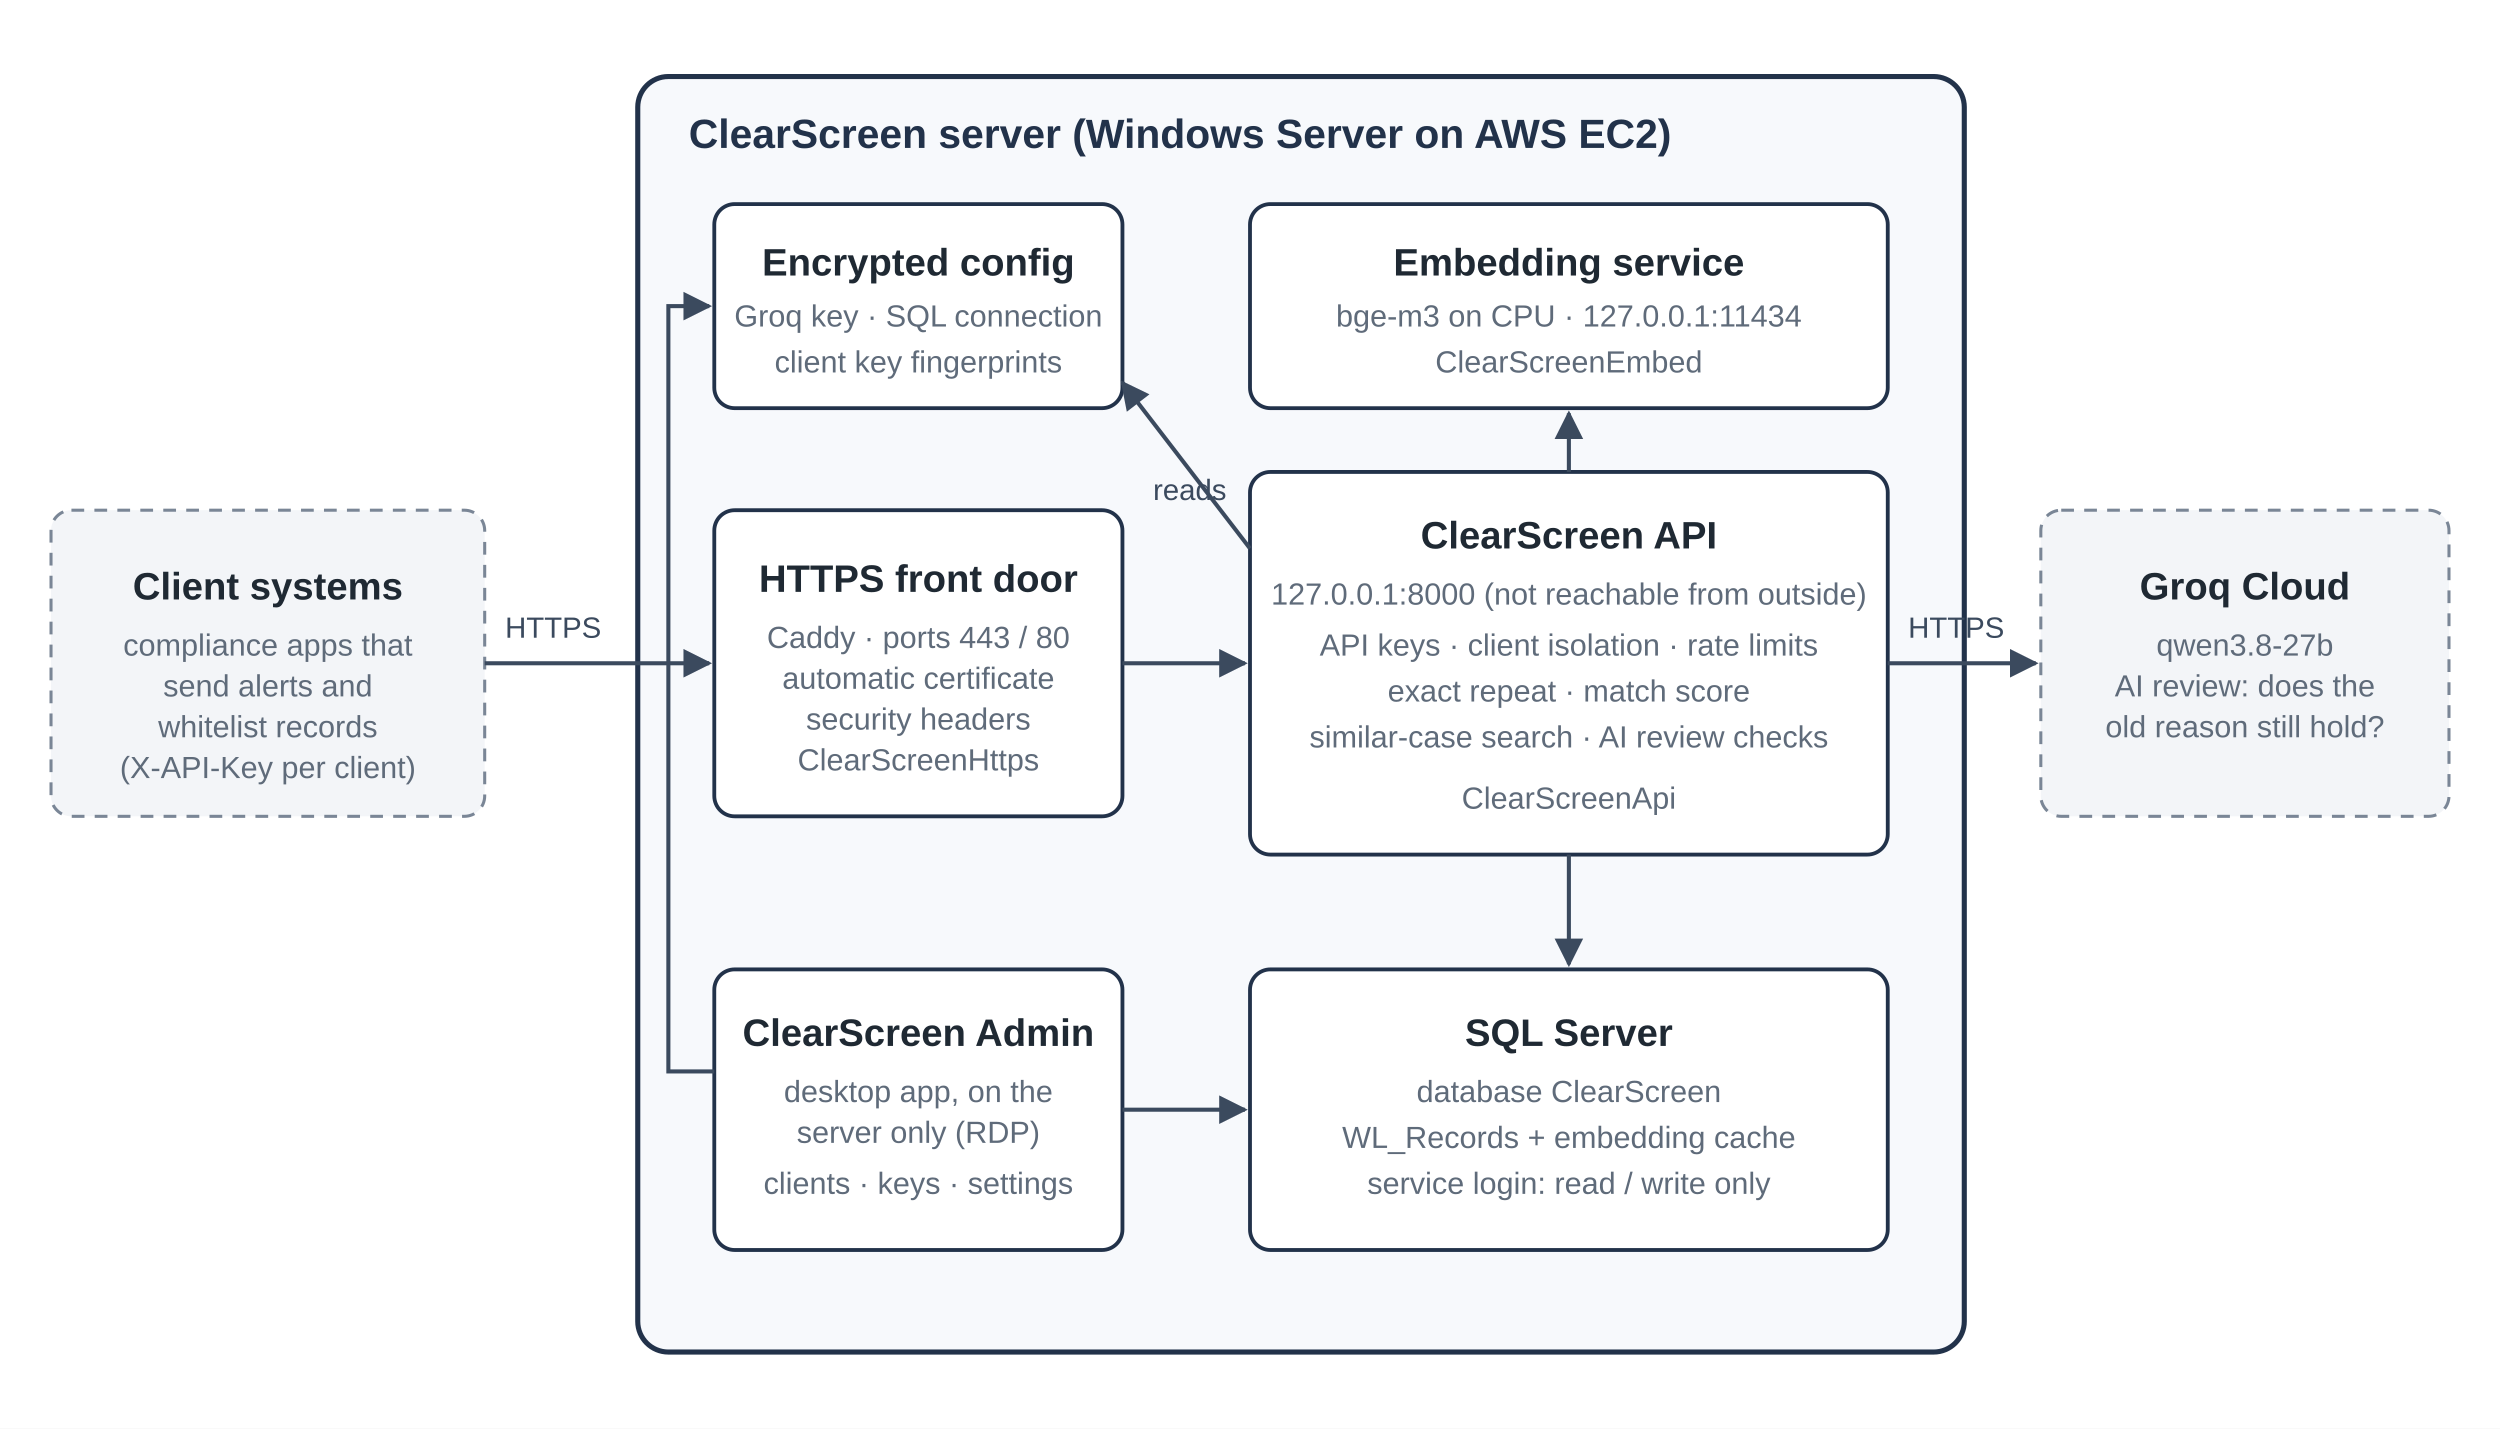
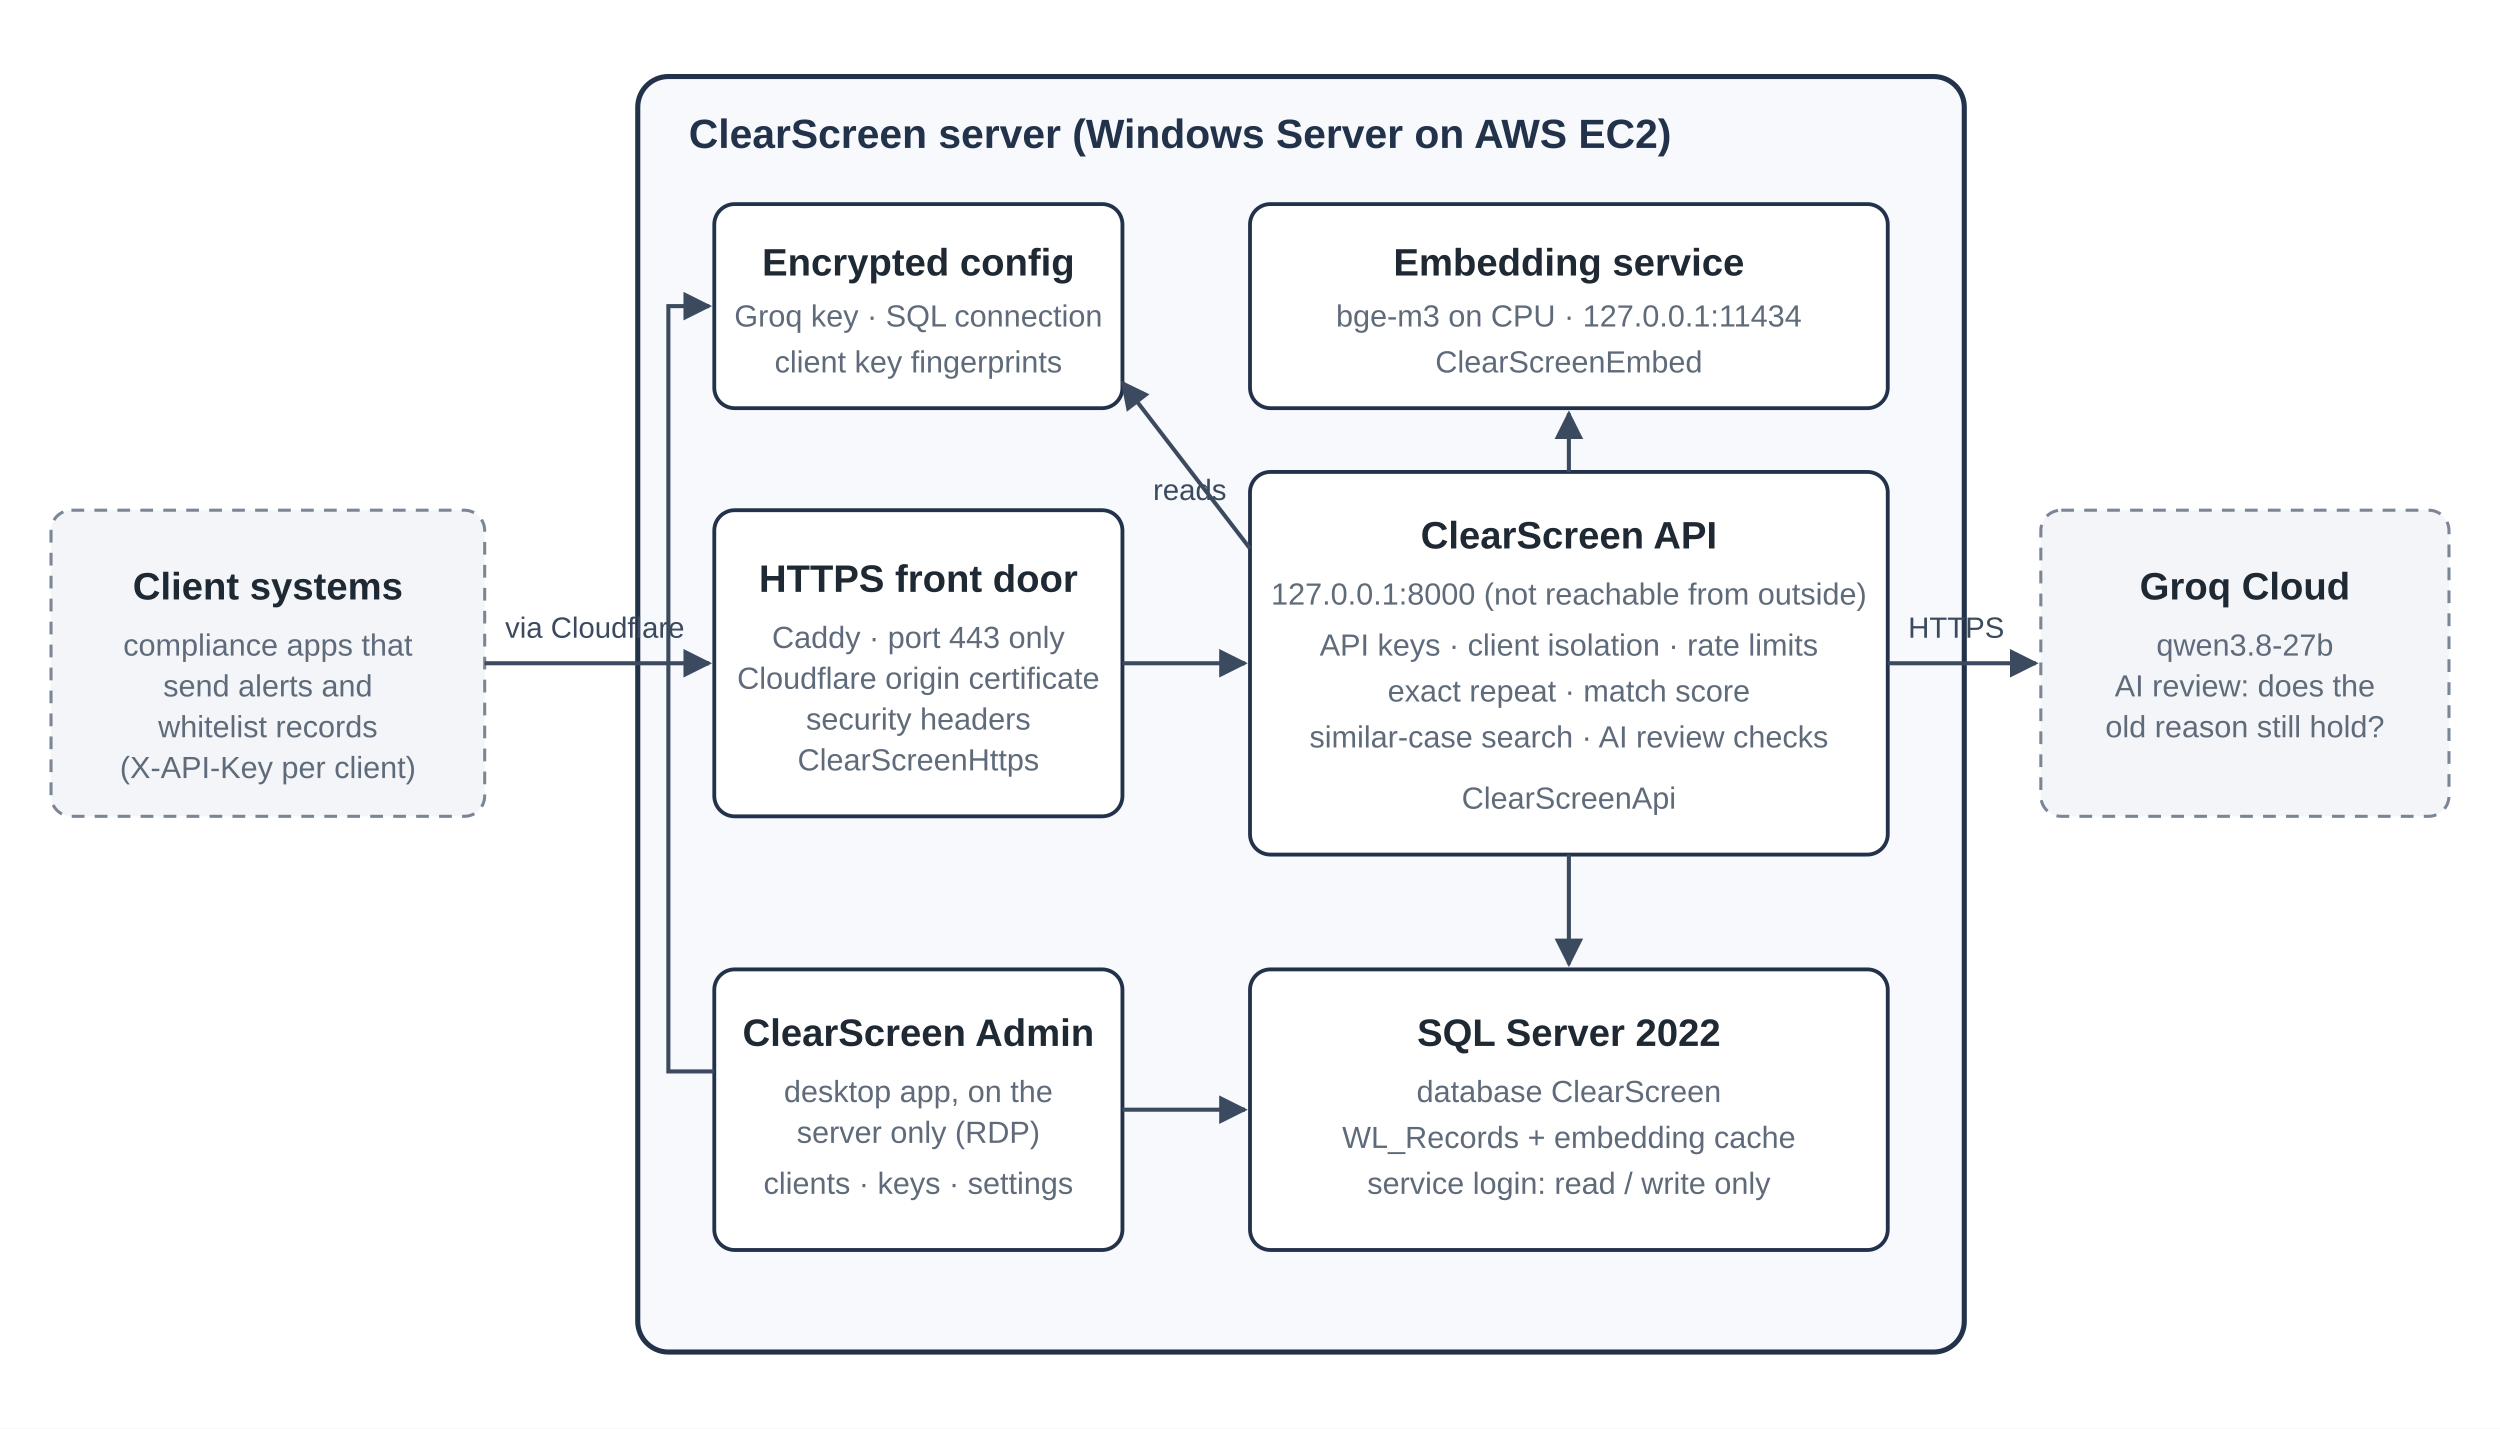
<svg xmlns="http://www.w3.org/2000/svg" viewBox="0 0 980 560" width="980" height="560" font-family="Segoe UI, Arial, sans-serif">
  <defs>
    <marker id="a" viewBox="0 0 10 10" refX="9" refY="5" markerWidth="7" markerHeight="7" orient="auto-start-reverse">
      <path d="M0,0 L10,5 L0,10 z" fill="#3b4a5e" />
    </marker>
    <style>
      .box{fill:#ffffff;stroke:#22324a;stroke-width:1.5;rx:8}
      .ext{fill:#f3f5f8;stroke:#7a8696;stroke-width:1.2;stroke-dasharray:5 4}
      .t{font-size:15px;font-weight:600;fill:#1f2933}
      .s{font-size:12px;fill:#5f6b7a}
      .l{stroke:#3b4a5e;stroke-width:1.6;fill:none;marker-end:url(#a)}
      .lab{font-size:11.5px;fill:#3b4a5e}
    </style>
  </defs>
  <rect width="980" height="560" fill="#ffffff" />
  <rect class="ext" x="20" y="200" width="170" height="120" rx="8" />
  <text class="t" x="105" y="235" text-anchor="middle">Client systems</text>
  <text class="s" x="105" y="257" text-anchor="middle">compliance apps that</text>
  <text class="s" x="105" y="273" text-anchor="middle">send alerts and</text>
  <text class="s" x="105" y="289" text-anchor="middle">whitelist records</text>
  <text class="s" x="105" y="305" text-anchor="middle">(X-API-Key per client)</text>
  <rect x="250" y="30" width="520" height="500" rx="12" fill="#f7f9fc" stroke="#22324a" stroke-width="2" />
  <text x="270" y="58" font-size="16" font-weight="700" fill="#22324a">ClearScreen server (Windows Server on AWS EC2)</text>
  <rect class="box" x="280" y="200" width="160" height="120" />
  <text class="t" x="360" y="232" text-anchor="middle">HTTPS front door</text>
-   <text class="s" x="360" y="254" text-anchor="middle">Caddy · ports 443 / 80</text>
-   <text class="s" x="360" y="270" text-anchor="middle">automatic certificate</text>
+   <text class="s" x="360" y="254" text-anchor="middle">Caddy · port 443 only</text>
+   <text class="s" x="360" y="270" text-anchor="middle">Cloudflare origin certificate</text>
  <text class="s" x="360" y="286" text-anchor="middle">security headers</text>
  <text class="s" x="360" y="302" text-anchor="middle">ClearScreenHttps</text>
  <rect class="box" x="490" y="185" width="250" height="150" />
  <text class="t" x="615" y="215" text-anchor="middle">ClearScreen API</text>
  <text class="s" x="615" y="237" text-anchor="middle">127.0.0.1:8000 (not reachable from outside)</text>
  <text class="s" x="615" y="257" text-anchor="middle">API keys · client isolation · rate limits</text>
  <text class="s" x="615" y="275" text-anchor="middle">exact repeat · match score</text>
  <text class="s" x="615" y="293" text-anchor="middle">similar-case search · AI review checks</text>
  <text class="s" x="615" y="317" text-anchor="middle">ClearScreenApi</text>
  <rect class="box" x="490" y="380" width="250" height="110" />
-   <text class="t" x="615" y="410" text-anchor="middle">SQL Server</text>
+   <text class="t" x="615" y="410" text-anchor="middle">SQL Server 2022</text>
  <text class="s" x="615" y="432" text-anchor="middle">database ClearScreen</text>
  <text class="s" x="615" y="450" text-anchor="middle">WL_Records + embedding cache</text>
  <text class="s" x="615" y="468" text-anchor="middle">service login: read / write only</text>
  <rect class="box" x="490" y="80" width="250" height="80" />
  <text class="t" x="615" y="108" text-anchor="middle">Embedding service</text>
  <text class="s" x="615" y="128" text-anchor="middle">bge-m3 on CPU · 127.0.0.1:11434</text>
  <text class="s" x="615" y="146" text-anchor="middle">ClearScreenEmbed</text>
  <rect class="box" x="280" y="380" width="160" height="110" />
  <text class="t" x="360" y="410" text-anchor="middle">ClearScreen Admin</text>
  <text class="s" x="360" y="432" text-anchor="middle">desktop app, on the</text>
  <text class="s" x="360" y="448" text-anchor="middle">server only (RDP)</text>
  <text class="s" x="360" y="468" text-anchor="middle">clients · keys · settings</text>
  <rect class="box" x="280" y="80" width="160" height="80" />
  <text class="t" x="360" y="108" text-anchor="middle">Encrypted config</text>
  <text class="s" x="360" y="128" text-anchor="middle">Groq key · SQL connection</text>
  <text class="s" x="360" y="146" text-anchor="middle">client key fingerprints</text>
  <rect class="ext" x="800" y="200" width="160" height="120" rx="8" />
  <text class="t" x="880" y="235" text-anchor="middle">Groq Cloud</text>
  <text class="s" x="880" y="257" text-anchor="middle">qwen3.8-27b</text>
  <text class="s" x="880" y="273" text-anchor="middle">AI review: does the</text>
  <text class="s" x="880" y="289" text-anchor="middle">old reason still hold?</text>
  <path class="l" d="M190,260 L278,260" />
-   <text class="lab" x="198" y="250">HTTPS</text>
+   <text class="lab" x="198" y="250">via Cloudflare</text>
  <path class="l" d="M440,260 L488,260" />
  <path class="l" d="M615,185 L615,162" />
  <path class="l" d="M615,335 L615,378" />
  <path class="l" d="M740,260 L798,260" />
  <text class="lab" x="748" y="250">HTTPS</text>
  <path class="l" d="M440,435 L488,435" />
  <path class="l" d="M280,420 L262,420 L262,120 L278,120" />
  <path class="l" d="M490,215 L440,150" />
  <text class="lab" x="452" y="196">reads</text>
</svg>
